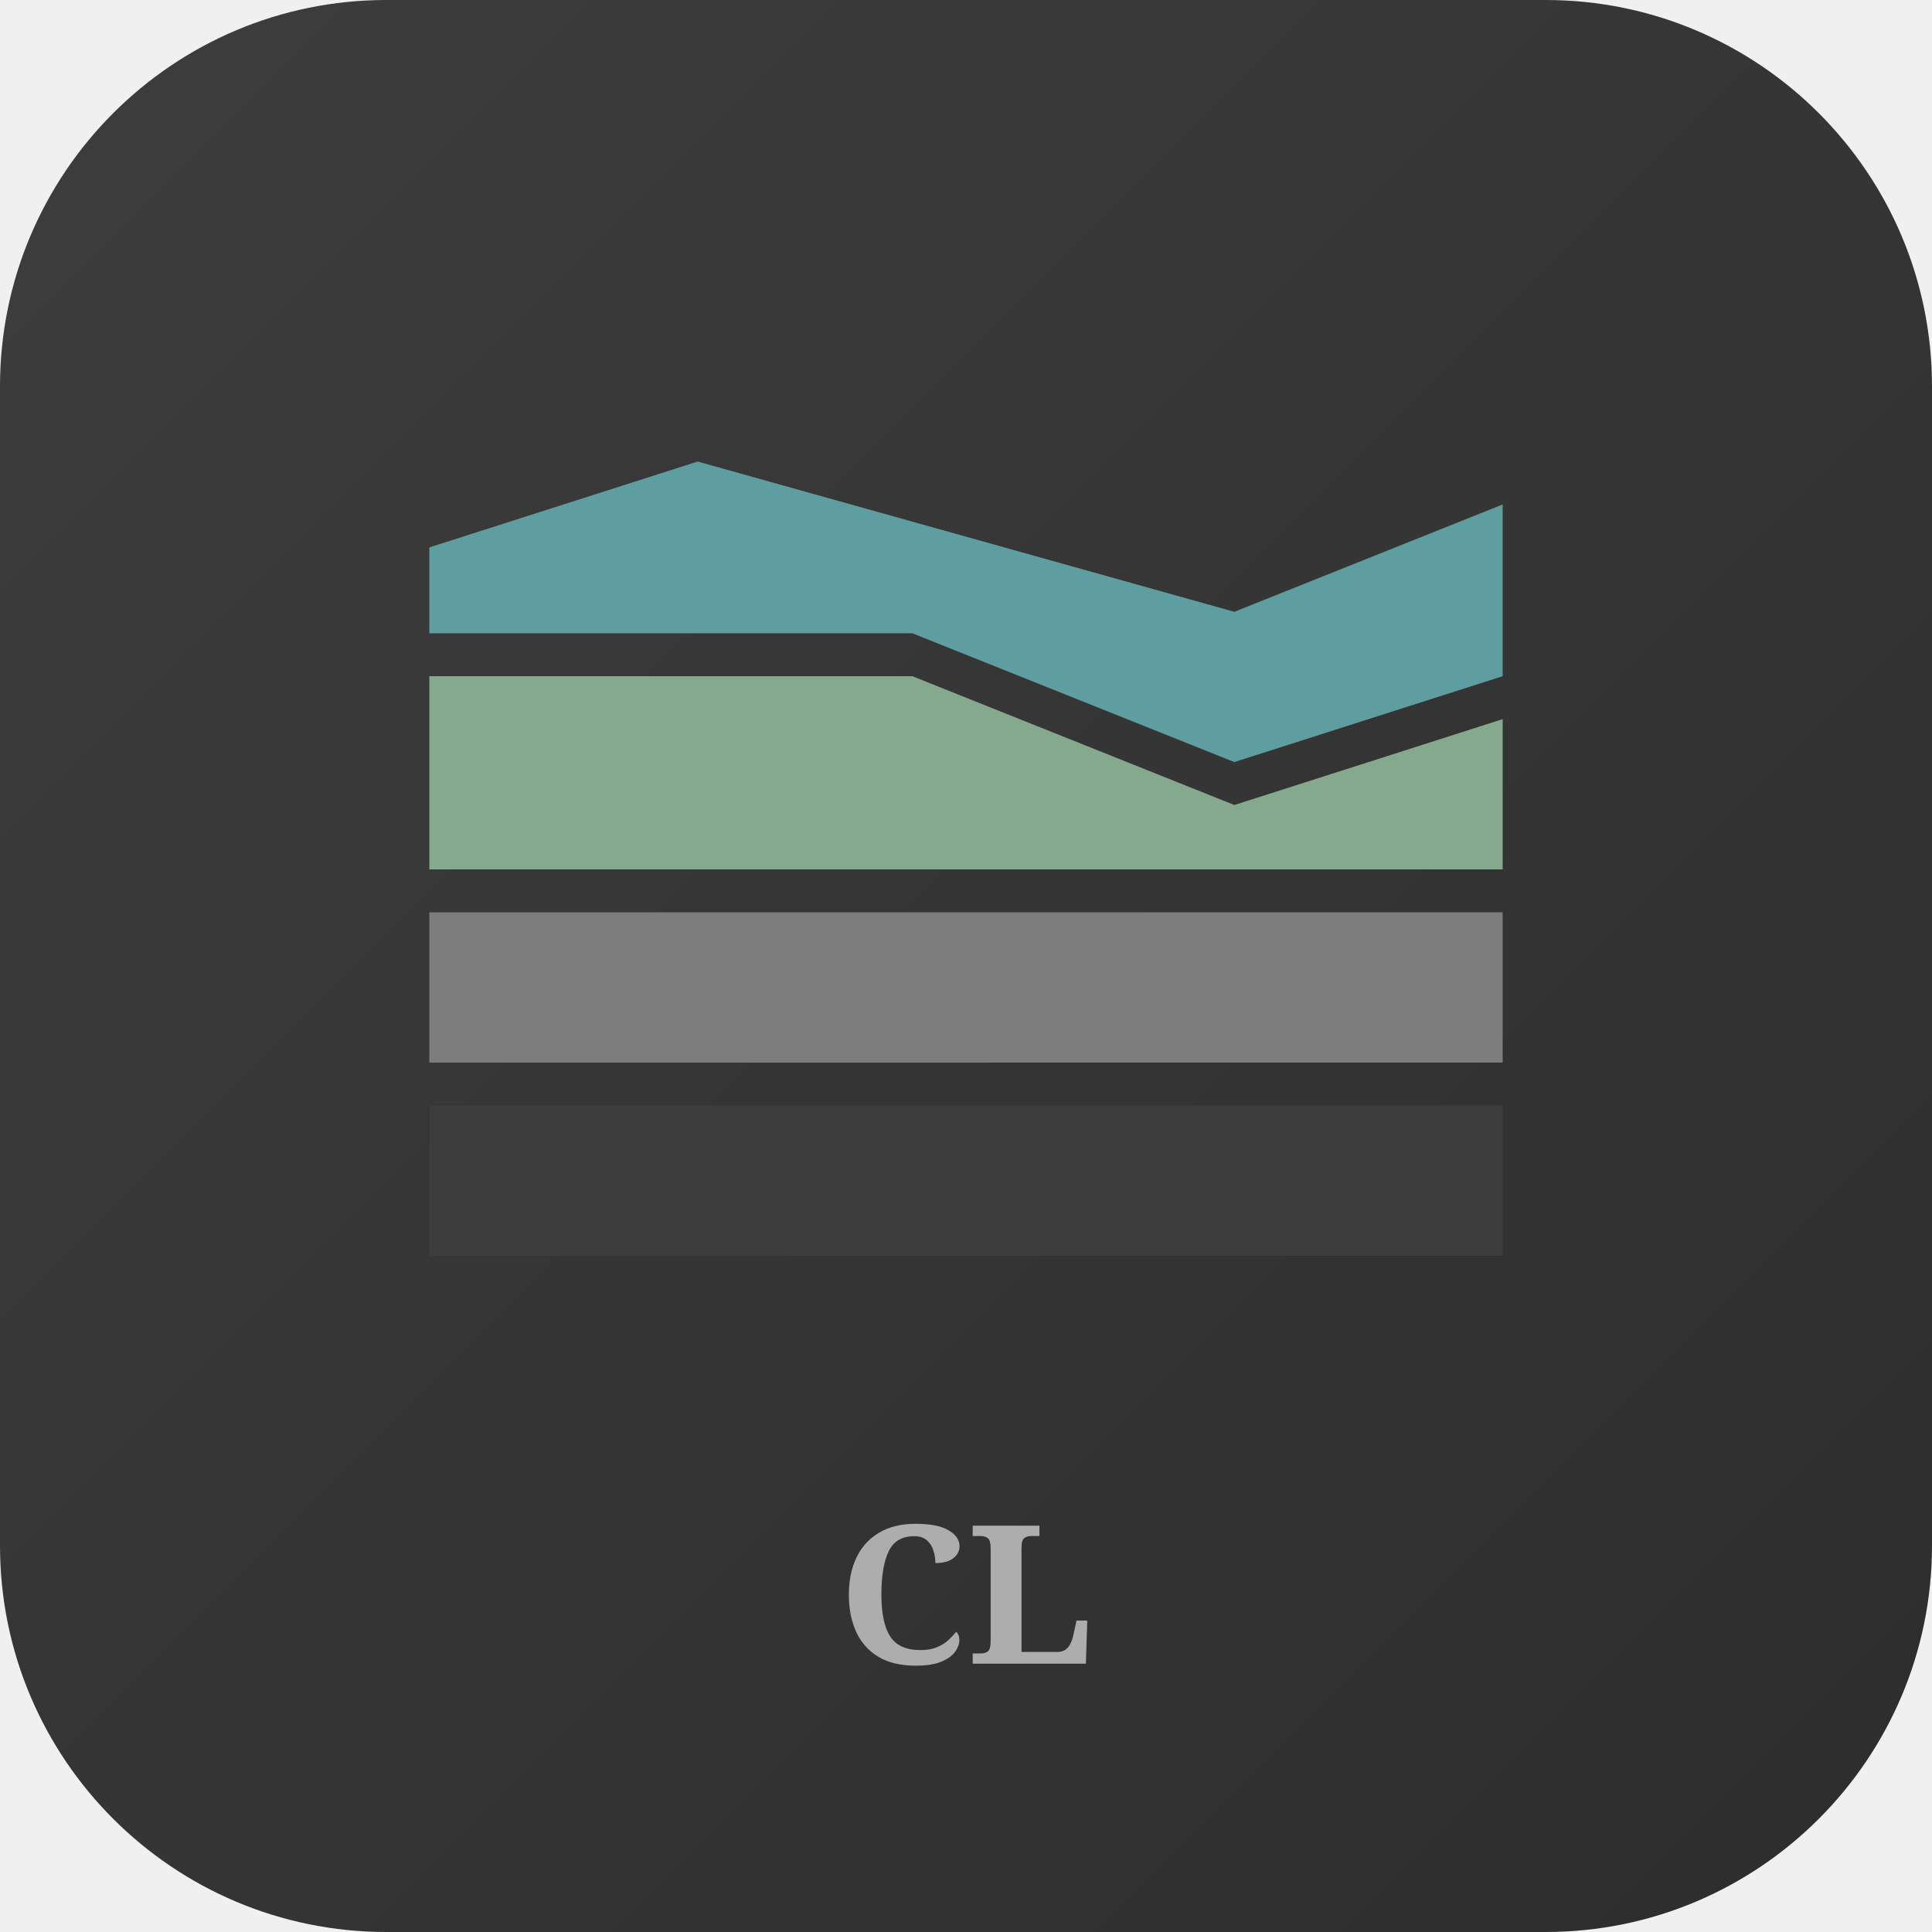
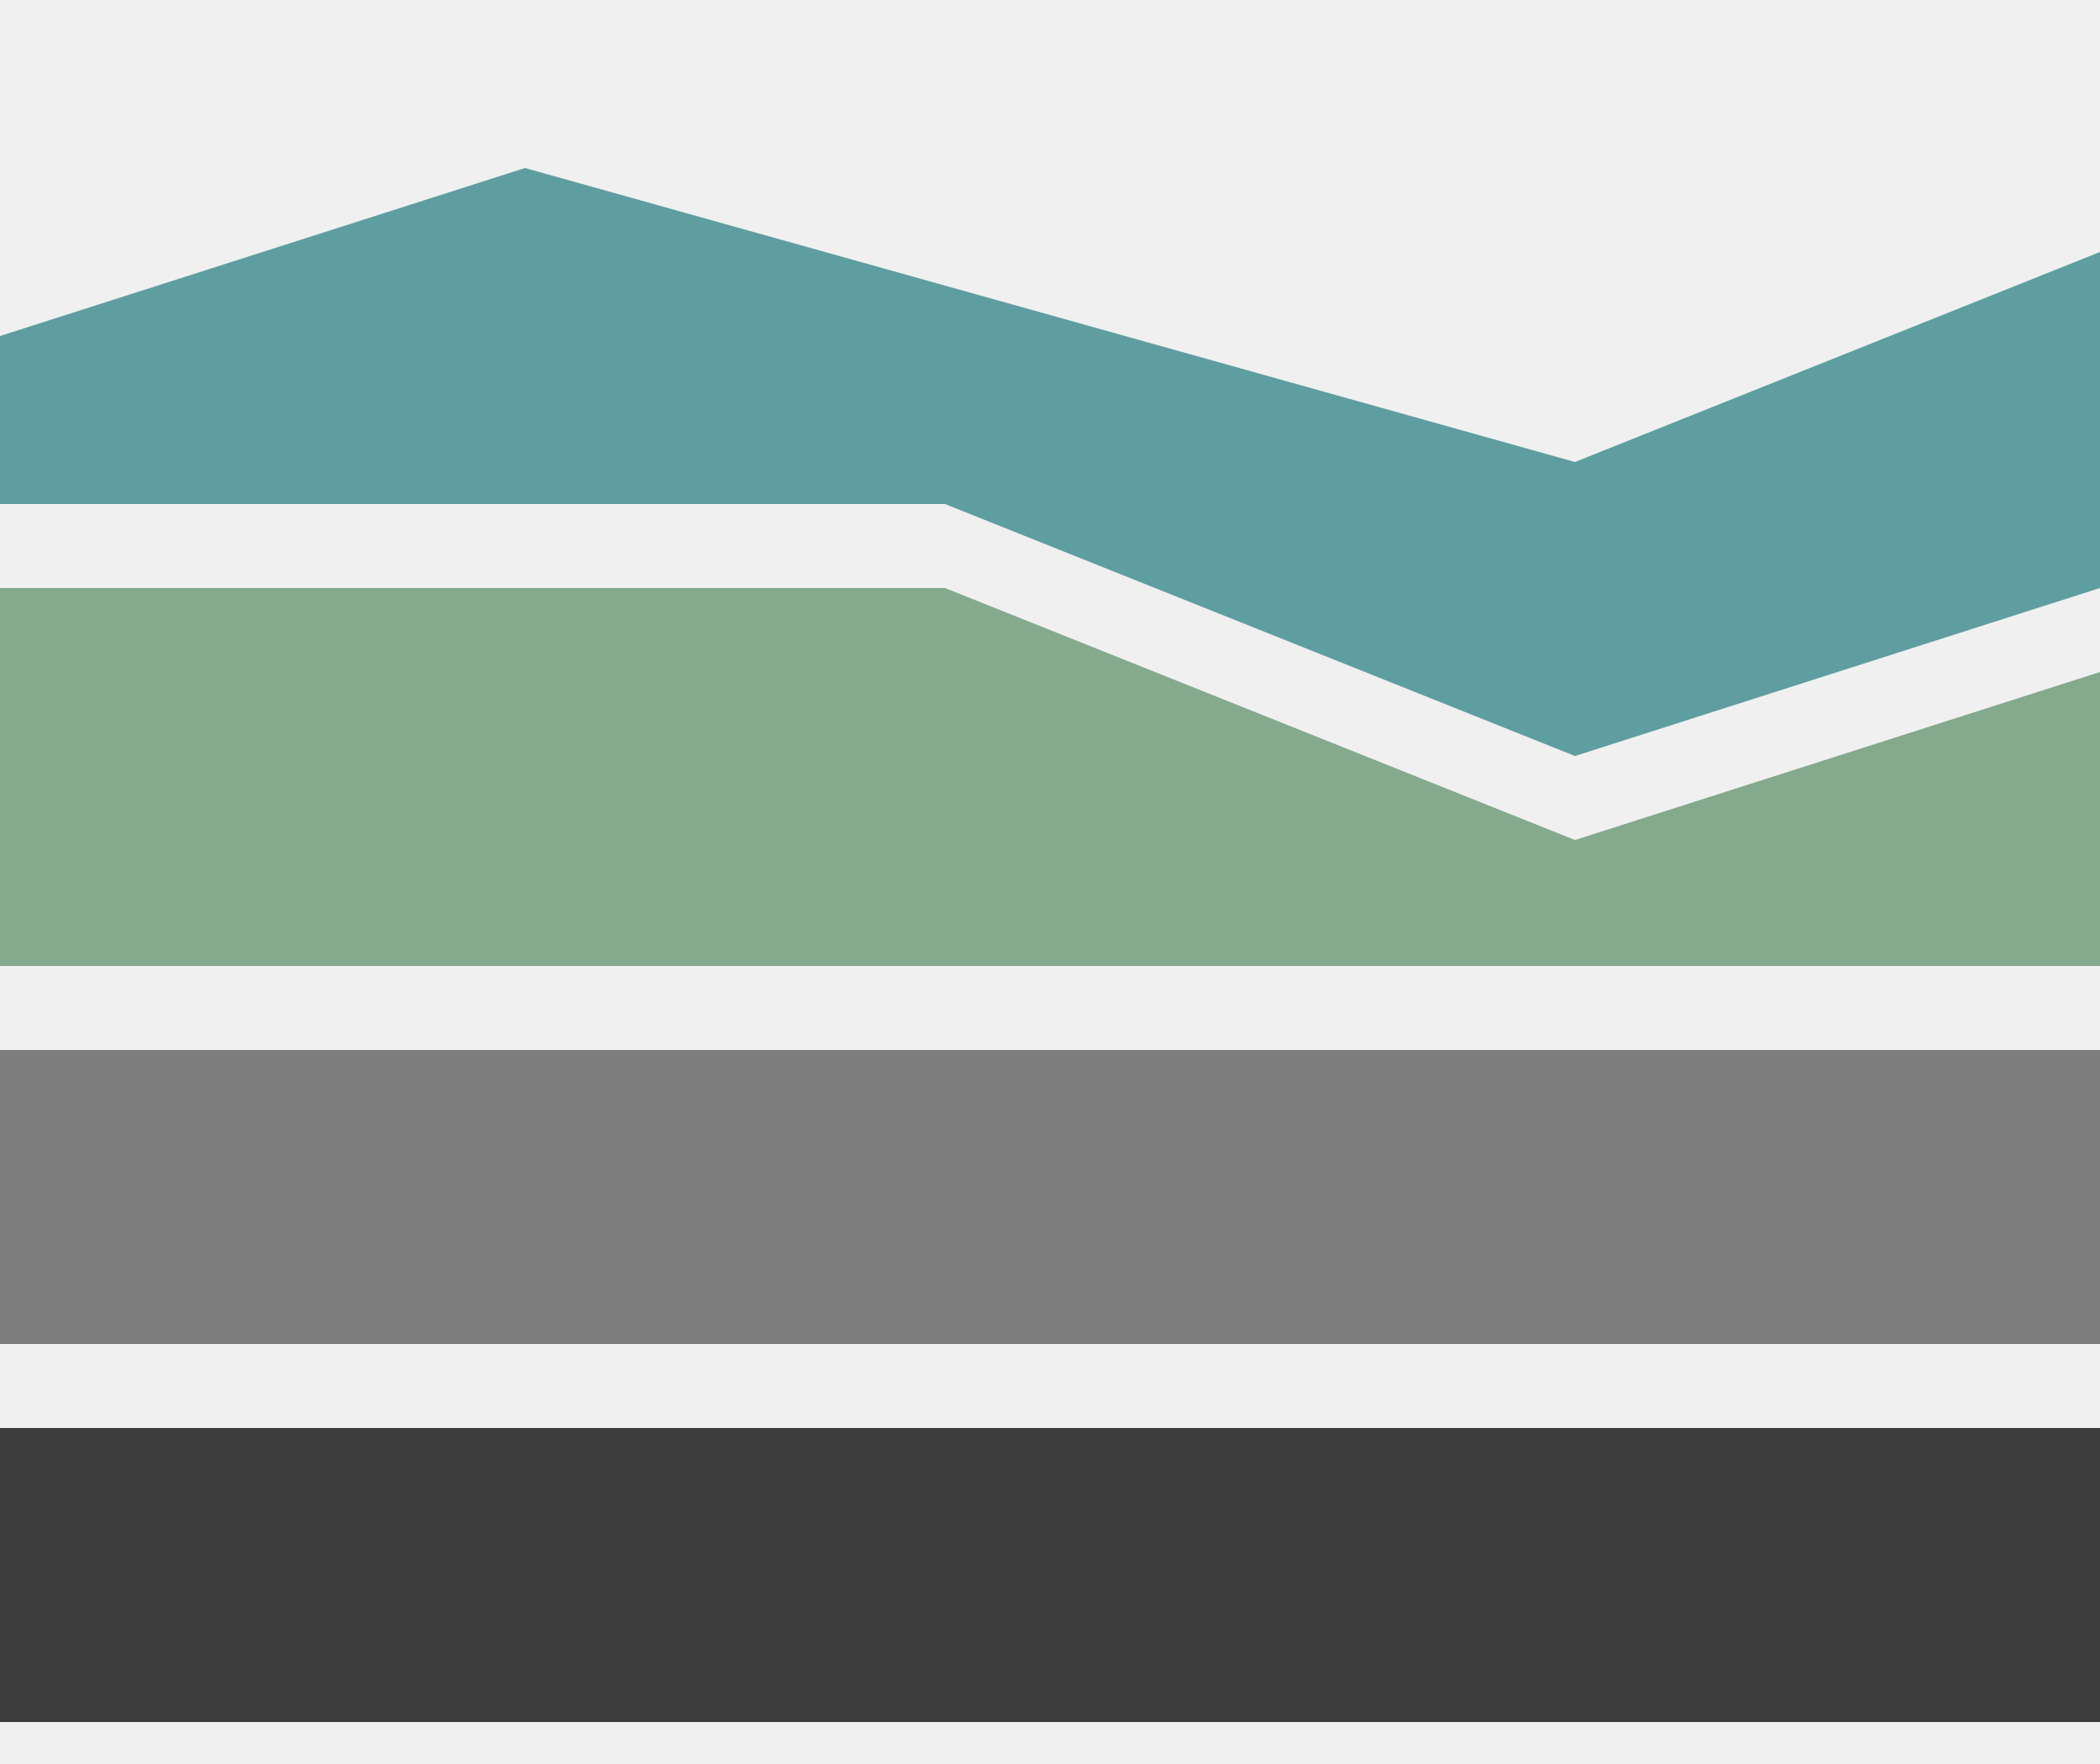
- <svg xmlns="http://www.w3.org/2000/svg" viewBox="0 0 180 180" width="180" height="180">
-   <defs>
-     <linearGradient id="appBg" x1="0%" y1="0%" x2="100%" y2="100%">
-       <stop offset="0%" stop-color="#3D3D3D" />
-       <stop offset="100%" stop-color="#2D2D2D" />
-     </linearGradient>
-   </defs>
-   <rect x="0" y="0" width="180" height="180" rx="36" ry="36" fill="url(#appBg)" />
-   <g transform="translate(40, 35) scale(1)">
-     <path fill="#5F9EA0" d="M0,16 L25,8 L75,22 L100,12 L100,28 L75,36 L45,24 L0,24 Z" />
-     <path fill="#84A98C" d="M0,28 L45,28 L75,40 L100,32 L100,46 L0,46 Z" />
-     <rect fill="#7D7D7D" x="0" y="50" width="100" height="14" />
-     <rect fill="#3D3D3D" x="0" y="68" width="100" height="14" />
-   </g>
-   <text x="90" y="155" font-family="Georgia, serif" font-size="18" font-weight="700" fill="#FFFFFF" text-anchor="middle" opacity="0.6">CL</text>
+ <svg xmlns="http://www.w3.org/2000/svg" viewBox="0 0 100 84" width="100" height="84">
+   <path fill="#5F9EA0" d="M0,16 L25,8 L75,22 L100,12 L100,28 L75,36 L45,24 L0,24 Z" />
+   <path fill="#84A98C" d="M0,28 L45,28 L75,40 L100,32 L100,46 L0,46 Z" />
+   <rect fill="#7D7D7D" x="0" y="50" width="100" height="14" />
+   <rect fill="#3D3D3D" x="0" y="68" width="100" height="14" />
</svg>
